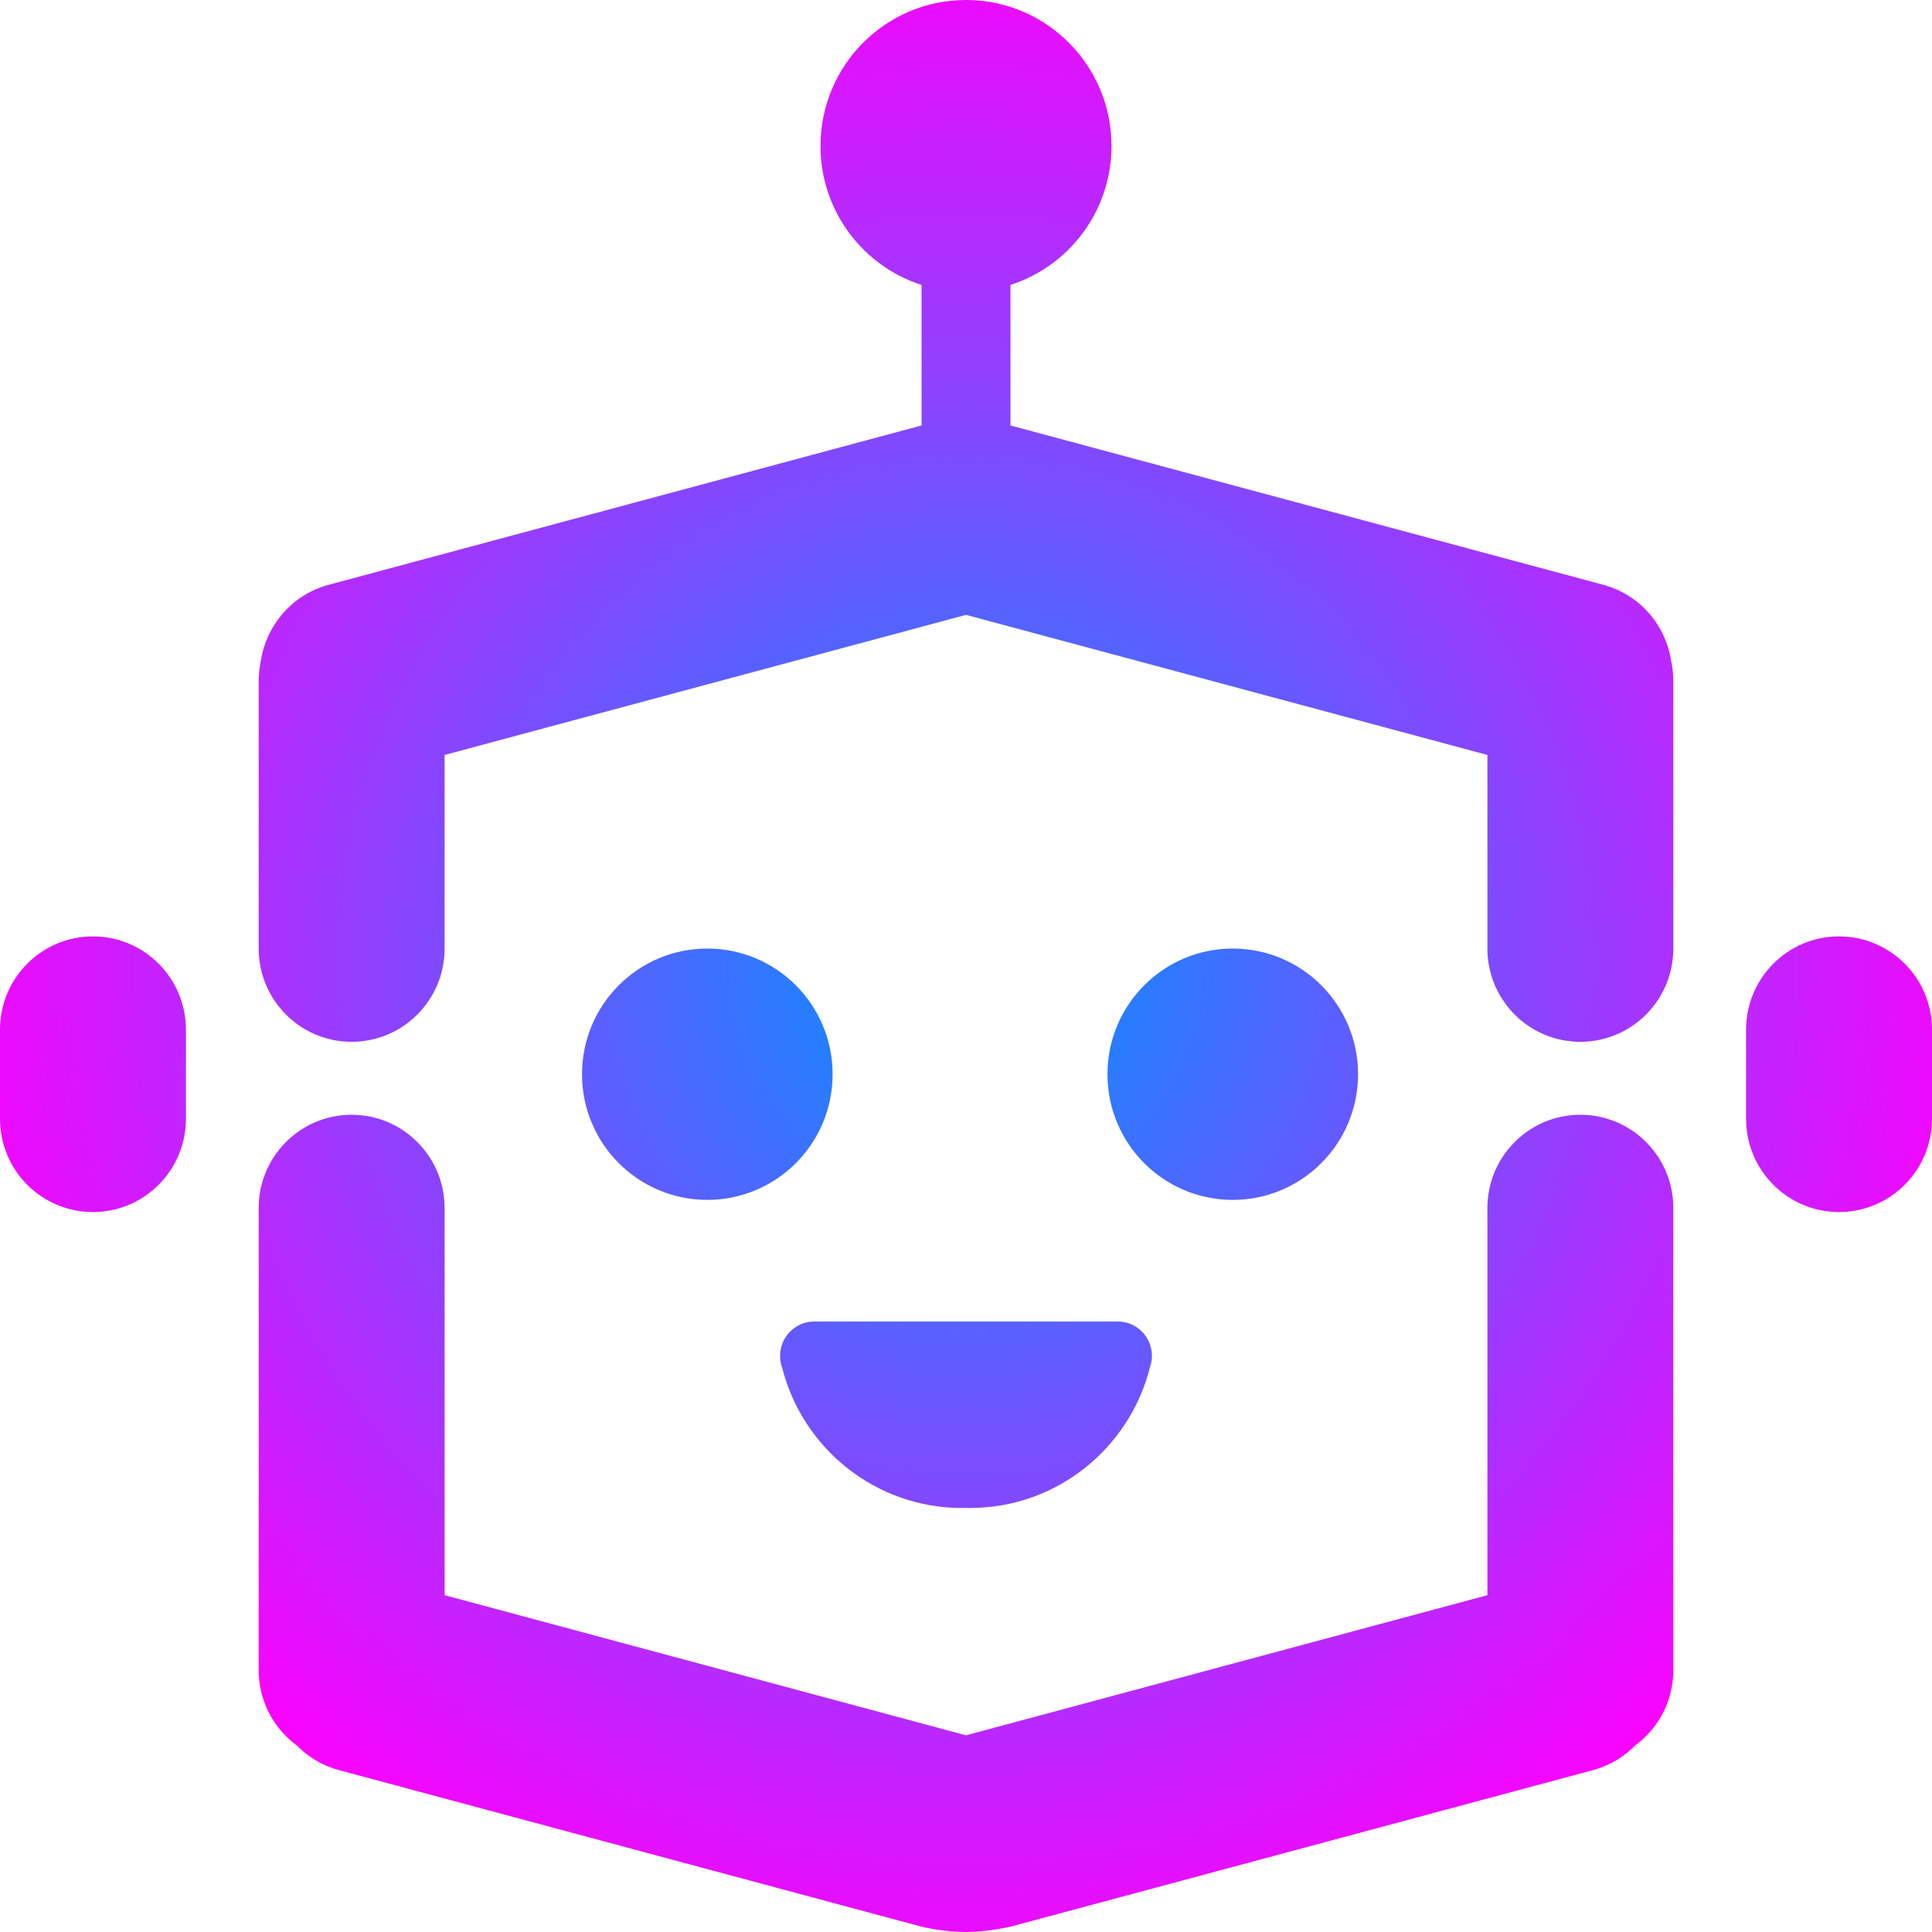
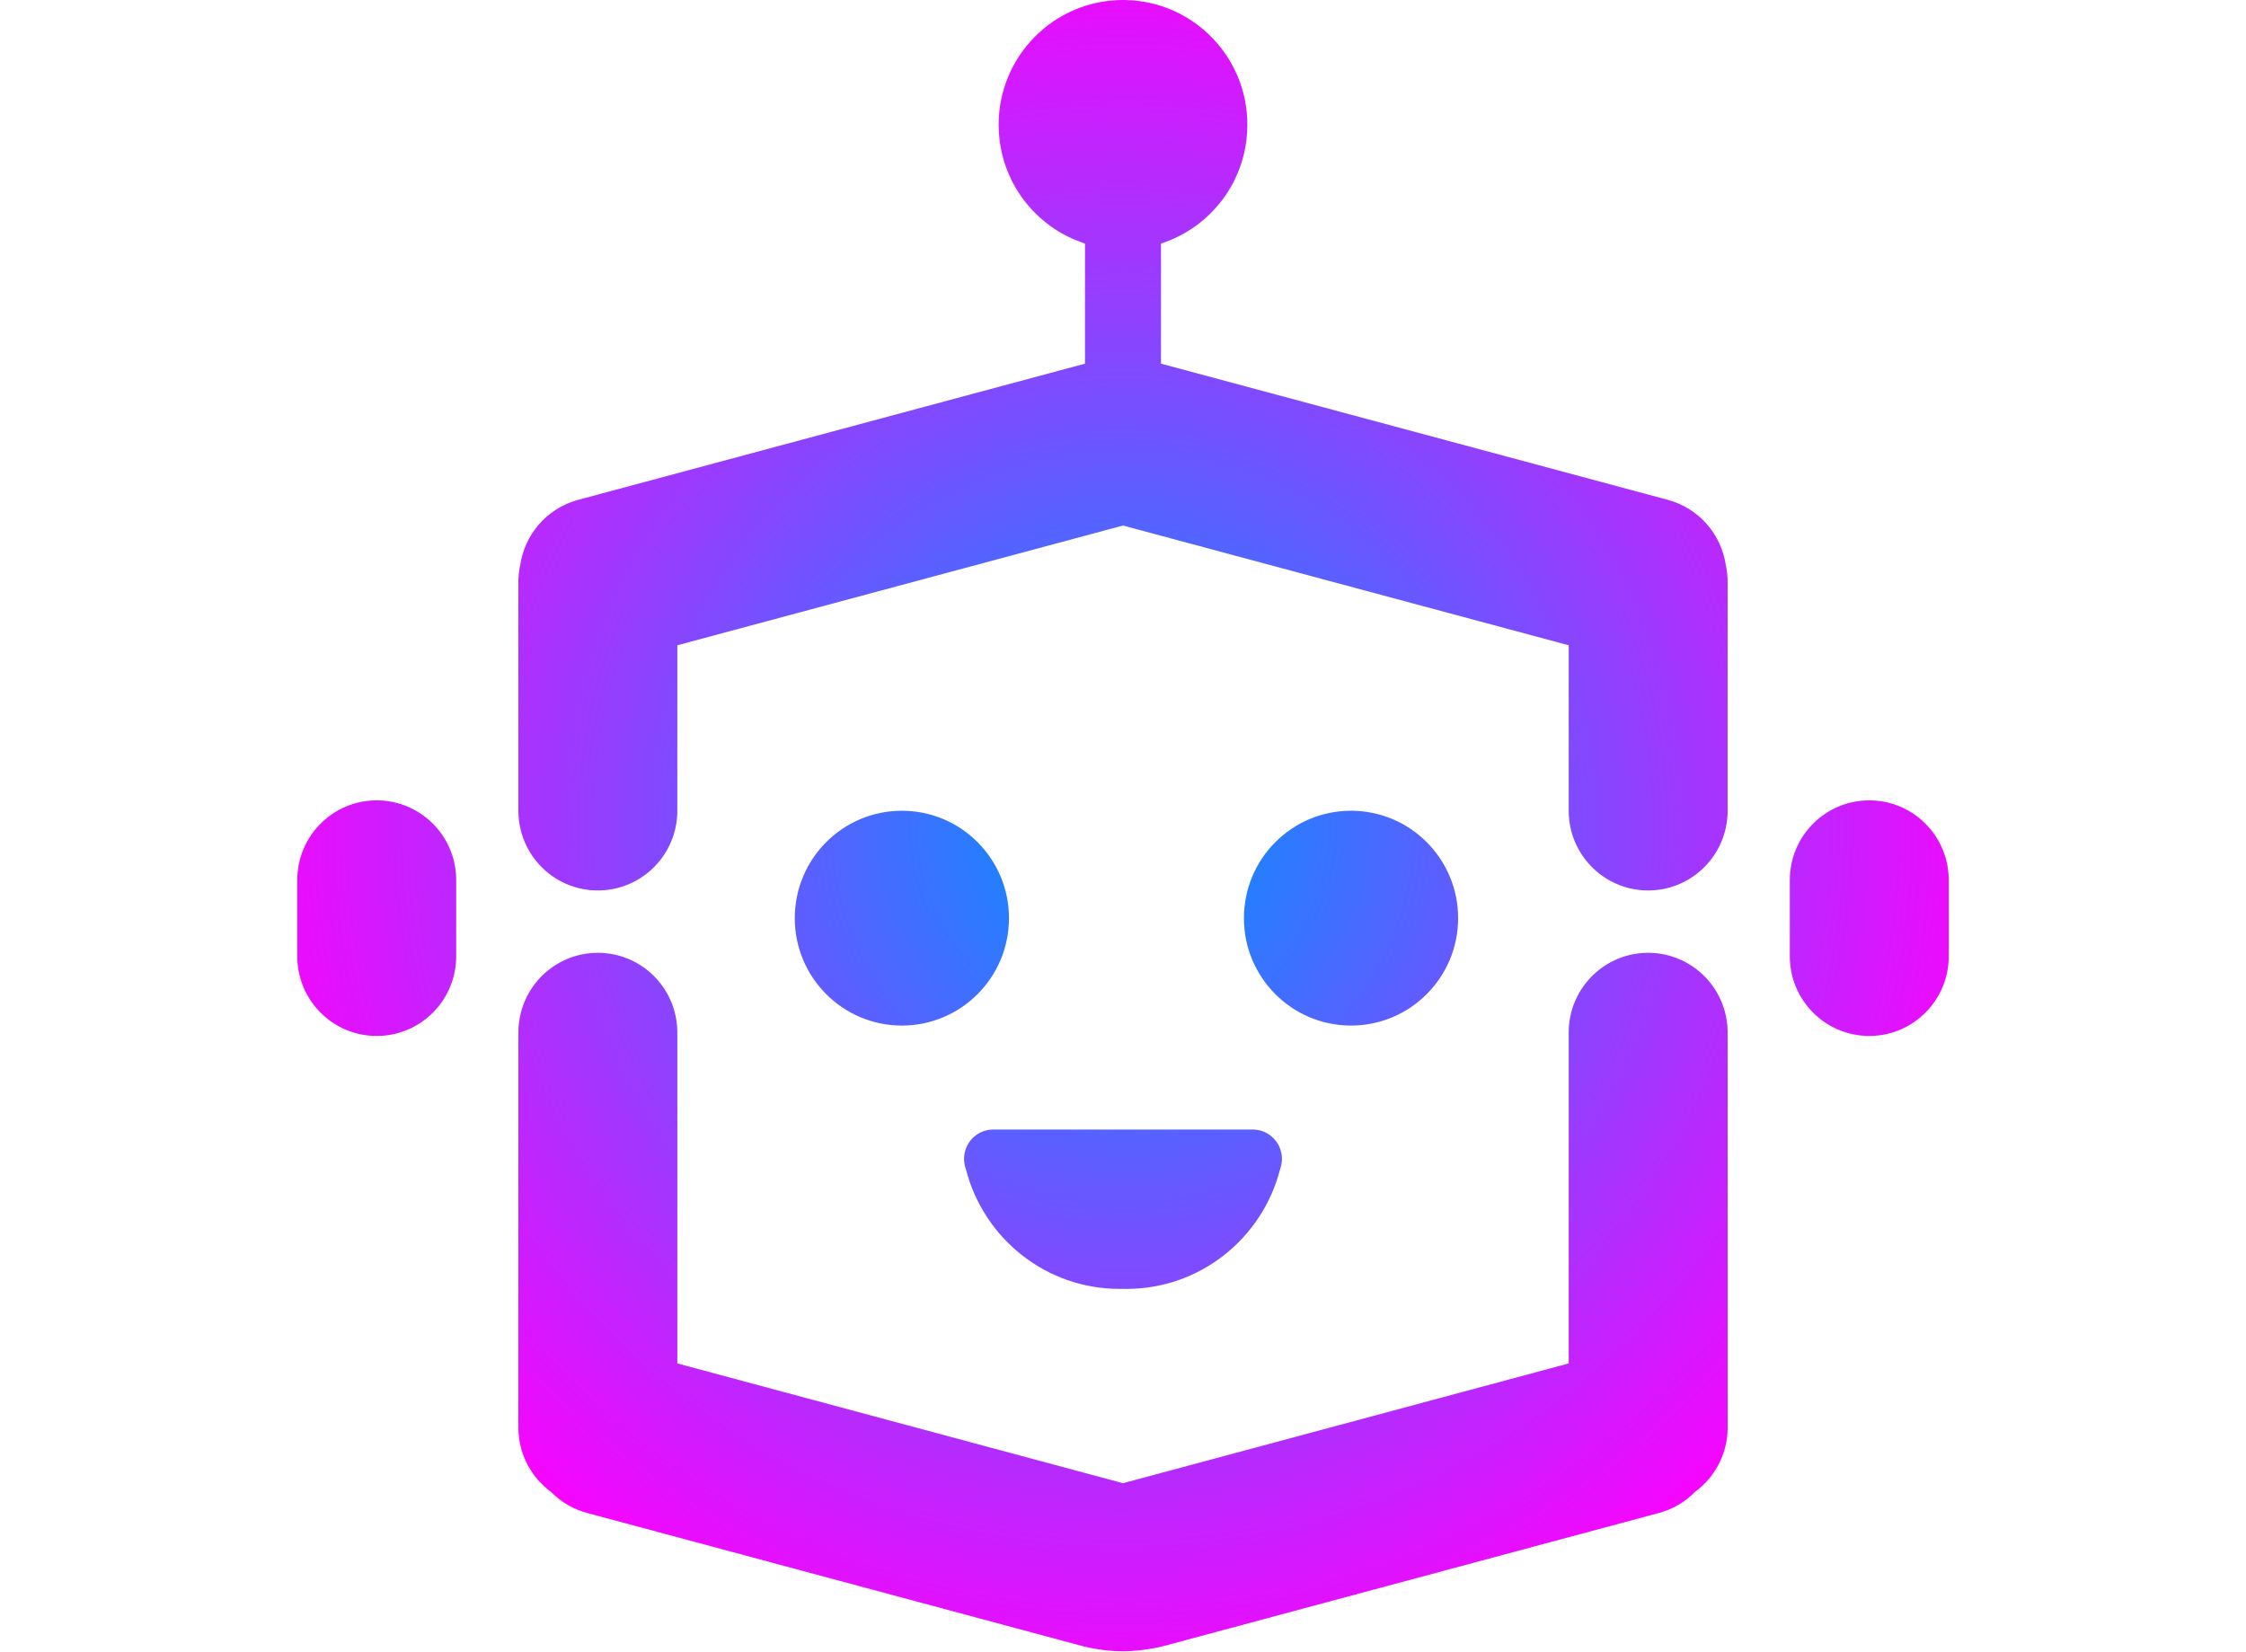
- <svg xmlns="http://www.w3.org/2000/svg" width="68" height="68" viewBox="0 0 68 68" fill="none">
+ <svg xmlns="http://www.w3.org/2000/svg" width="68" height="50" viewBox="0 0 68 68" fill="none">
  <path fill-rule="evenodd" clip-rule="evenodd" d="M55.623 39.236L55.742 39.238L55.908 39.248L56.008 39.258L56.117 39.273L56.186 39.284L56.318 39.31L56.395 39.328L56.491 39.353L56.592 39.382L56.766 39.442L56.902 39.496L57.033 39.555L57.12 39.598L57.241 39.664L57.361 39.737L57.426 39.779L57.552 39.866L57.623 39.92L57.692 39.975L57.786 40.055L57.893 40.154L57.995 40.256L58.024 40.288L58.093 40.365L58.191 40.483L58.237 40.543L58.311 40.645L58.357 40.714L58.4 40.781L58.455 40.872L58.52 40.99C58.54 41.028 58.559 41.067 58.578 41.106C58.595 41.141 58.611 41.177 58.627 41.213C58.675 41.324 58.716 41.438 58.752 41.554C58.764 41.593 58.775 41.632 58.786 41.672C58.819 41.796 58.844 41.923 58.863 42.053L58.879 42.187L58.884 42.238C58.889 42.303 58.893 42.368 58.894 42.434L58.895 42.518V58.783L58.894 58.876L58.889 58.997L58.881 59.093L58.871 59.182L58.861 59.262C58.855 59.304 58.848 59.346 58.84 59.387L58.825 59.463L58.802 59.565L58.779 59.654C58.764 59.71 58.747 59.765 58.729 59.82C58.712 59.869 58.696 59.916 58.678 59.962L58.624 60.092C58.602 60.145 58.578 60.197 58.552 60.248L58.522 60.307L58.458 60.423L58.4 60.519L58.357 60.587C58.326 60.634 58.294 60.68 58.261 60.725L58.163 60.852L58.079 60.952L58.019 61.018L57.934 61.106L57.815 61.219L57.755 61.272L57.661 61.35L57.606 61.394L57.556 61.431L57.55 61.436C57.179 61.815 56.711 62.108 56.172 62.273L56.063 62.304L35.617 67.799C35.463 67.84 34.714 67.999 34 68C33.255 68.001 32.543 67.842 32.383 67.799L11.937 62.304C11.388 62.157 10.91 61.878 10.526 61.511L10.444 61.431L10.394 61.394L10.285 61.306L10.185 61.219L10.155 61.192C10.095 61.136 10.037 61.078 9.981 61.018L9.893 60.919L9.8 60.805L9.79 60.793C9.756 60.748 9.723 60.703 9.69 60.657L9.614 60.542L9.542 60.423L9.51 60.367C9.489 60.328 9.468 60.288 9.448 60.248L9.411 60.17L9.356 60.047L9.35 60.031C9.322 59.962 9.296 59.893 9.272 59.822L9.245 59.737L9.212 59.621L9.192 59.539C9.18 59.489 9.169 59.438 9.16 59.387C9.152 59.346 9.145 59.304 9.139 59.262L9.125 59.151L9.114 59.028L9.11 58.969L9.106 58.876L9.105 58.783V42.518C9.105 42.461 9.106 42.405 9.109 42.349L9.112 42.293L9.121 42.183C9.139 42.008 9.17 41.837 9.214 41.672C9.225 41.632 9.236 41.593 9.248 41.554C9.284 41.438 9.326 41.324 9.373 41.213C9.389 41.177 9.405 41.141 9.422 41.106L9.451 41.047L9.506 40.942L9.564 40.839L9.609 40.766L9.643 40.714L9.718 40.605L9.76 40.547L9.803 40.491L9.84 40.445L9.907 40.365L10.005 40.256L10.09 40.17L10.214 40.055L10.308 39.975L10.413 39.893L10.518 39.816L10.574 39.779L10.648 39.731L10.776 39.655L10.88 39.598L10.967 39.555L11.098 39.496L11.256 39.433L11.386 39.389L11.509 39.353L11.624 39.323L11.746 39.297L11.814 39.284L11.927 39.267L12.044 39.253L12.14 39.245L12.258 39.238L12.377 39.236L12.46 39.237C12.499 39.238 12.539 39.24 12.579 39.242L12.668 39.249C12.745 39.256 12.821 39.265 12.897 39.277L13.029 39.301L13.13 39.323L13.242 39.352L13.337 39.38L13.439 39.413L13.563 39.459L13.621 39.482L13.763 39.544L13.91 39.618L14.005 39.671L14.123 39.742L14.207 39.797L14.284 39.851L14.367 39.913L14.443 39.973L14.522 40.04L14.631 40.139L14.717 40.224L14.832 40.348L14.917 40.45L14.97 40.517L15.07 40.654L15.128 40.742L15.196 40.852L15.266 40.977L15.273 40.99C15.293 41.027 15.312 41.066 15.33 41.104L15.357 41.161L15.416 41.301L15.444 41.374L15.473 41.454L15.481 41.478C15.502 41.541 15.521 41.605 15.538 41.67C15.569 41.785 15.594 41.903 15.612 42.023C15.622 42.092 15.63 42.161 15.636 42.232C15.642 42.295 15.645 42.358 15.647 42.422L15.649 42.518V56.145L34 61.077L52.352 56.145V42.518C52.352 42.421 52.356 42.326 52.364 42.232C52.37 42.161 52.378 42.092 52.388 42.023C52.407 41.903 52.431 41.785 52.462 41.669C52.479 41.605 52.498 41.541 52.519 41.478L52.535 41.431L52.556 41.374L52.611 41.235L52.617 41.22C52.634 41.181 52.652 41.142 52.67 41.104L52.698 41.047L52.764 40.921L52.816 40.831L52.872 40.742L52.946 40.631L52.994 40.565L53.03 40.517L53.083 40.45L53.168 40.348L53.267 40.241L53.369 40.139L53.402 40.109L53.478 40.04L53.58 39.955L53.672 39.883L53.757 39.822L53.852 39.758L53.919 39.716L54.025 39.654L54.135 39.595L54.216 39.554L54.322 39.506L54.379 39.482L54.483 39.441L54.603 39.399L54.69 39.371L54.831 39.333L54.949 39.306L54.99 39.297C55.102 39.275 55.217 39.259 55.332 39.249L55.422 39.242C55.461 39.24 55.501 39.238 55.54 39.237L55.623 39.236ZM28.699 46.513L28.712 46.513H39.288L39.301 46.513L39.341 46.513L39.382 46.513C40.028 46.535 40.544 47.068 40.544 47.721C40.544 47.866 40.519 48.005 40.472 48.134C39.754 50.974 37.192 53.076 34.142 53.076L34 53.074L33.858 53.076C30.808 53.076 28.246 50.974 27.528 48.134C27.481 48.005 27.456 47.866 27.456 47.721C27.456 47.068 27.973 46.535 28.618 46.513L28.659 46.513C28.673 46.513 28.686 46.513 28.699 46.513ZM43.389 33.386C45.825 33.386 47.799 35.367 47.799 37.809C47.799 40.252 45.825 42.232 43.389 42.232C40.953 42.232 38.979 40.252 38.979 37.809C38.979 35.367 40.953 33.386 43.389 33.386ZM24.895 33.386C27.331 33.386 29.305 35.367 29.305 37.809C29.305 40.252 27.331 42.232 24.895 42.232C22.46 42.232 20.485 40.252 20.485 37.809C20.485 35.367 22.46 33.386 24.895 33.386ZM34 0L34.094 0.001C36.879 0.051 39.121 2.331 39.121 5.136C39.121 5.959 38.928 6.737 38.586 7.426C38.377 7.846 38.113 8.233 37.802 8.577L37.735 8.65C37.645 8.747 37.551 8.84 37.453 8.93L37.379 8.996C37.28 9.084 37.177 9.168 37.071 9.247L36.991 9.306L36.923 9.355L36.827 9.42L36.744 9.474L36.676 9.516L36.608 9.558C36.584 9.572 36.56 9.586 36.536 9.6C36.404 9.675 36.269 9.745 36.129 9.809L36.037 9.85L35.984 9.873C35.898 9.909 35.811 9.943 35.723 9.975L35.66 9.997L35.565 10.028L35.565 14.975L56.431 20.583C57.728 20.931 58.633 22.015 58.82 23.267C58.829 23.308 58.837 23.349 58.845 23.39C58.864 23.5 58.878 23.611 58.886 23.724L58.894 23.861L58.895 23.915V33.386L58.894 33.47C58.889 33.672 58.866 33.869 58.826 34.061C58.811 34.135 58.793 34.208 58.773 34.28C58.733 34.421 58.684 34.558 58.627 34.691C58.611 34.727 58.595 34.763 58.578 34.798L58.551 34.853L58.491 34.968L58.441 35.056L58.391 35.138L58.357 35.19L58.282 35.299L58.243 35.353L58.16 35.459L58.093 35.539L57.995 35.648L57.911 35.733L57.798 35.839L57.692 35.929L57.614 35.991L57.482 36.088L57.426 36.125L57.352 36.173L57.224 36.249L57.12 36.306L57.033 36.349L56.943 36.39L56.834 36.436L56.747 36.469L56.615 36.514L56.514 36.545L56.376 36.581L56.254 36.607L56.186 36.62L56.074 36.637L55.956 36.651L55.86 36.659L55.742 36.666L55.623 36.668L55.54 36.667L55.422 36.662L55.332 36.655C55.255 36.648 55.179 36.639 55.103 36.627L54.971 36.603L54.87 36.581L54.758 36.552L54.663 36.524L54.561 36.491L54.437 36.445L54.379 36.422L54.237 36.359L54.09 36.286L53.979 36.224L53.877 36.162L53.793 36.107L53.716 36.053L53.633 35.991L53.557 35.931L53.477 35.864L53.368 35.764L53.283 35.679L53.168 35.556L53.077 35.447L53.027 35.383L52.93 35.25L52.872 35.162L52.8 35.046L52.732 34.924L52.724 34.909C52.705 34.873 52.687 34.837 52.67 34.8C52.652 34.762 52.634 34.723 52.617 34.684L52.596 34.634L52.576 34.583C52.562 34.546 52.548 34.51 52.535 34.473C52.522 34.435 52.509 34.397 52.497 34.358C52.467 34.261 52.442 34.161 52.421 34.06C52.384 33.886 52.362 33.707 52.354 33.524L52.352 33.386V26.572L34 21.641L15.649 26.572V33.386C15.649 33.617 15.625 33.843 15.579 34.06C15.558 34.161 15.533 34.261 15.503 34.358C15.491 34.397 15.478 34.435 15.465 34.473L15.445 34.528L15.404 34.634L15.383 34.684C15.366 34.723 15.348 34.762 15.33 34.8L15.303 34.855L15.24 34.975L15.184 35.072L15.128 35.162L15.054 35.273L15.011 35.334L14.973 35.383L14.912 35.461L14.832 35.556L14.733 35.663L14.632 35.764L14.6 35.794L14.523 35.864L14.391 35.973L14.306 36.037L14.207 36.107L14.1 36.176L14.041 36.212L13.928 36.276L13.832 36.326L13.717 36.381L13.678 36.398L13.621 36.422L13.517 36.463L13.397 36.505L13.31 36.532L13.169 36.571L13.051 36.598L13.01 36.606C12.898 36.629 12.784 36.645 12.668 36.655L12.544 36.664L12.46 36.667L12.377 36.668L12.258 36.666L12.092 36.656L11.992 36.645L11.883 36.631L11.814 36.62L11.682 36.594L11.605 36.576L11.509 36.551L11.385 36.514L11.234 36.462L11.098 36.408L10.967 36.349L10.88 36.306L10.759 36.24L10.639 36.167L10.574 36.125L10.448 36.038L10.377 35.984L10.308 35.929L10.191 35.828L10.089 35.733L10.005 35.648L9.976 35.616L9.907 35.538L9.798 35.406L9.757 35.353L9.689 35.259L9.643 35.19L9.583 35.096L9.521 34.989L9.476 34.907C9.458 34.871 9.44 34.835 9.422 34.798C9.405 34.763 9.389 34.727 9.373 34.691C9.316 34.558 9.267 34.421 9.227 34.28C9.207 34.208 9.189 34.135 9.174 34.06C9.134 33.869 9.111 33.672 9.106 33.47L9.105 33.386V23.914L9.107 23.838C9.113 23.686 9.129 23.537 9.155 23.391L9.169 23.319L9.18 23.267C9.363 22.043 10.232 20.98 11.483 20.607L11.569 20.583L32.435 14.975L32.435 10.028L32.403 10.018C32.361 10.004 32.319 9.99 32.277 9.975C32.189 9.943 32.102 9.909 32.016 9.873L31.963 9.85L31.871 9.809C31.732 9.745 31.596 9.675 31.464 9.6L31.392 9.558C31.346 9.53 31.301 9.503 31.256 9.474L31.146 9.402C31.1 9.371 31.054 9.339 31.009 9.306L30.929 9.247C30.823 9.168 30.72 9.084 30.621 8.996L30.547 8.93C30.449 8.84 30.355 8.747 30.265 8.65L30.198 8.577C29.887 8.233 29.623 7.846 29.414 7.426C29.072 6.737 28.879 5.959 28.879 5.136C28.879 2.3 31.172 0 34 0ZM64.728 32.958L64.811 32.959C66.552 33.003 67.955 34.41 67.999 36.155L68 36.24V39.379C68 41.163 66.58 42.615 64.811 42.659L64.728 42.66C62.921 42.66 61.456 41.191 61.456 39.379V36.24C61.456 34.428 62.921 32.958 64.728 32.958ZM3.272 42.66C1.465 42.66 0 41.191 0 39.379V36.24C0 34.428 1.465 32.958 3.272 32.958L3.355 32.959C5.096 33.003 6.499 34.41 6.543 36.155L6.544 36.24V39.379C6.544 41.163 5.124 42.615 3.355 42.659L3.272 42.66Z" fill="url(#paint0_radial_202_1230)" />
  <defs>
    <radialGradient id="paint0_radial_202_1230" cx="0" cy="0" r="1" gradientUnits="userSpaceOnUse" gradientTransform="translate(34 34) rotate(155.787) scale(37.2796)">
      <stop stop-color="#0094FF" />
      <stop offset="1" stop-color="#FF00FE" />
    </radialGradient>
  </defs>
</svg>
